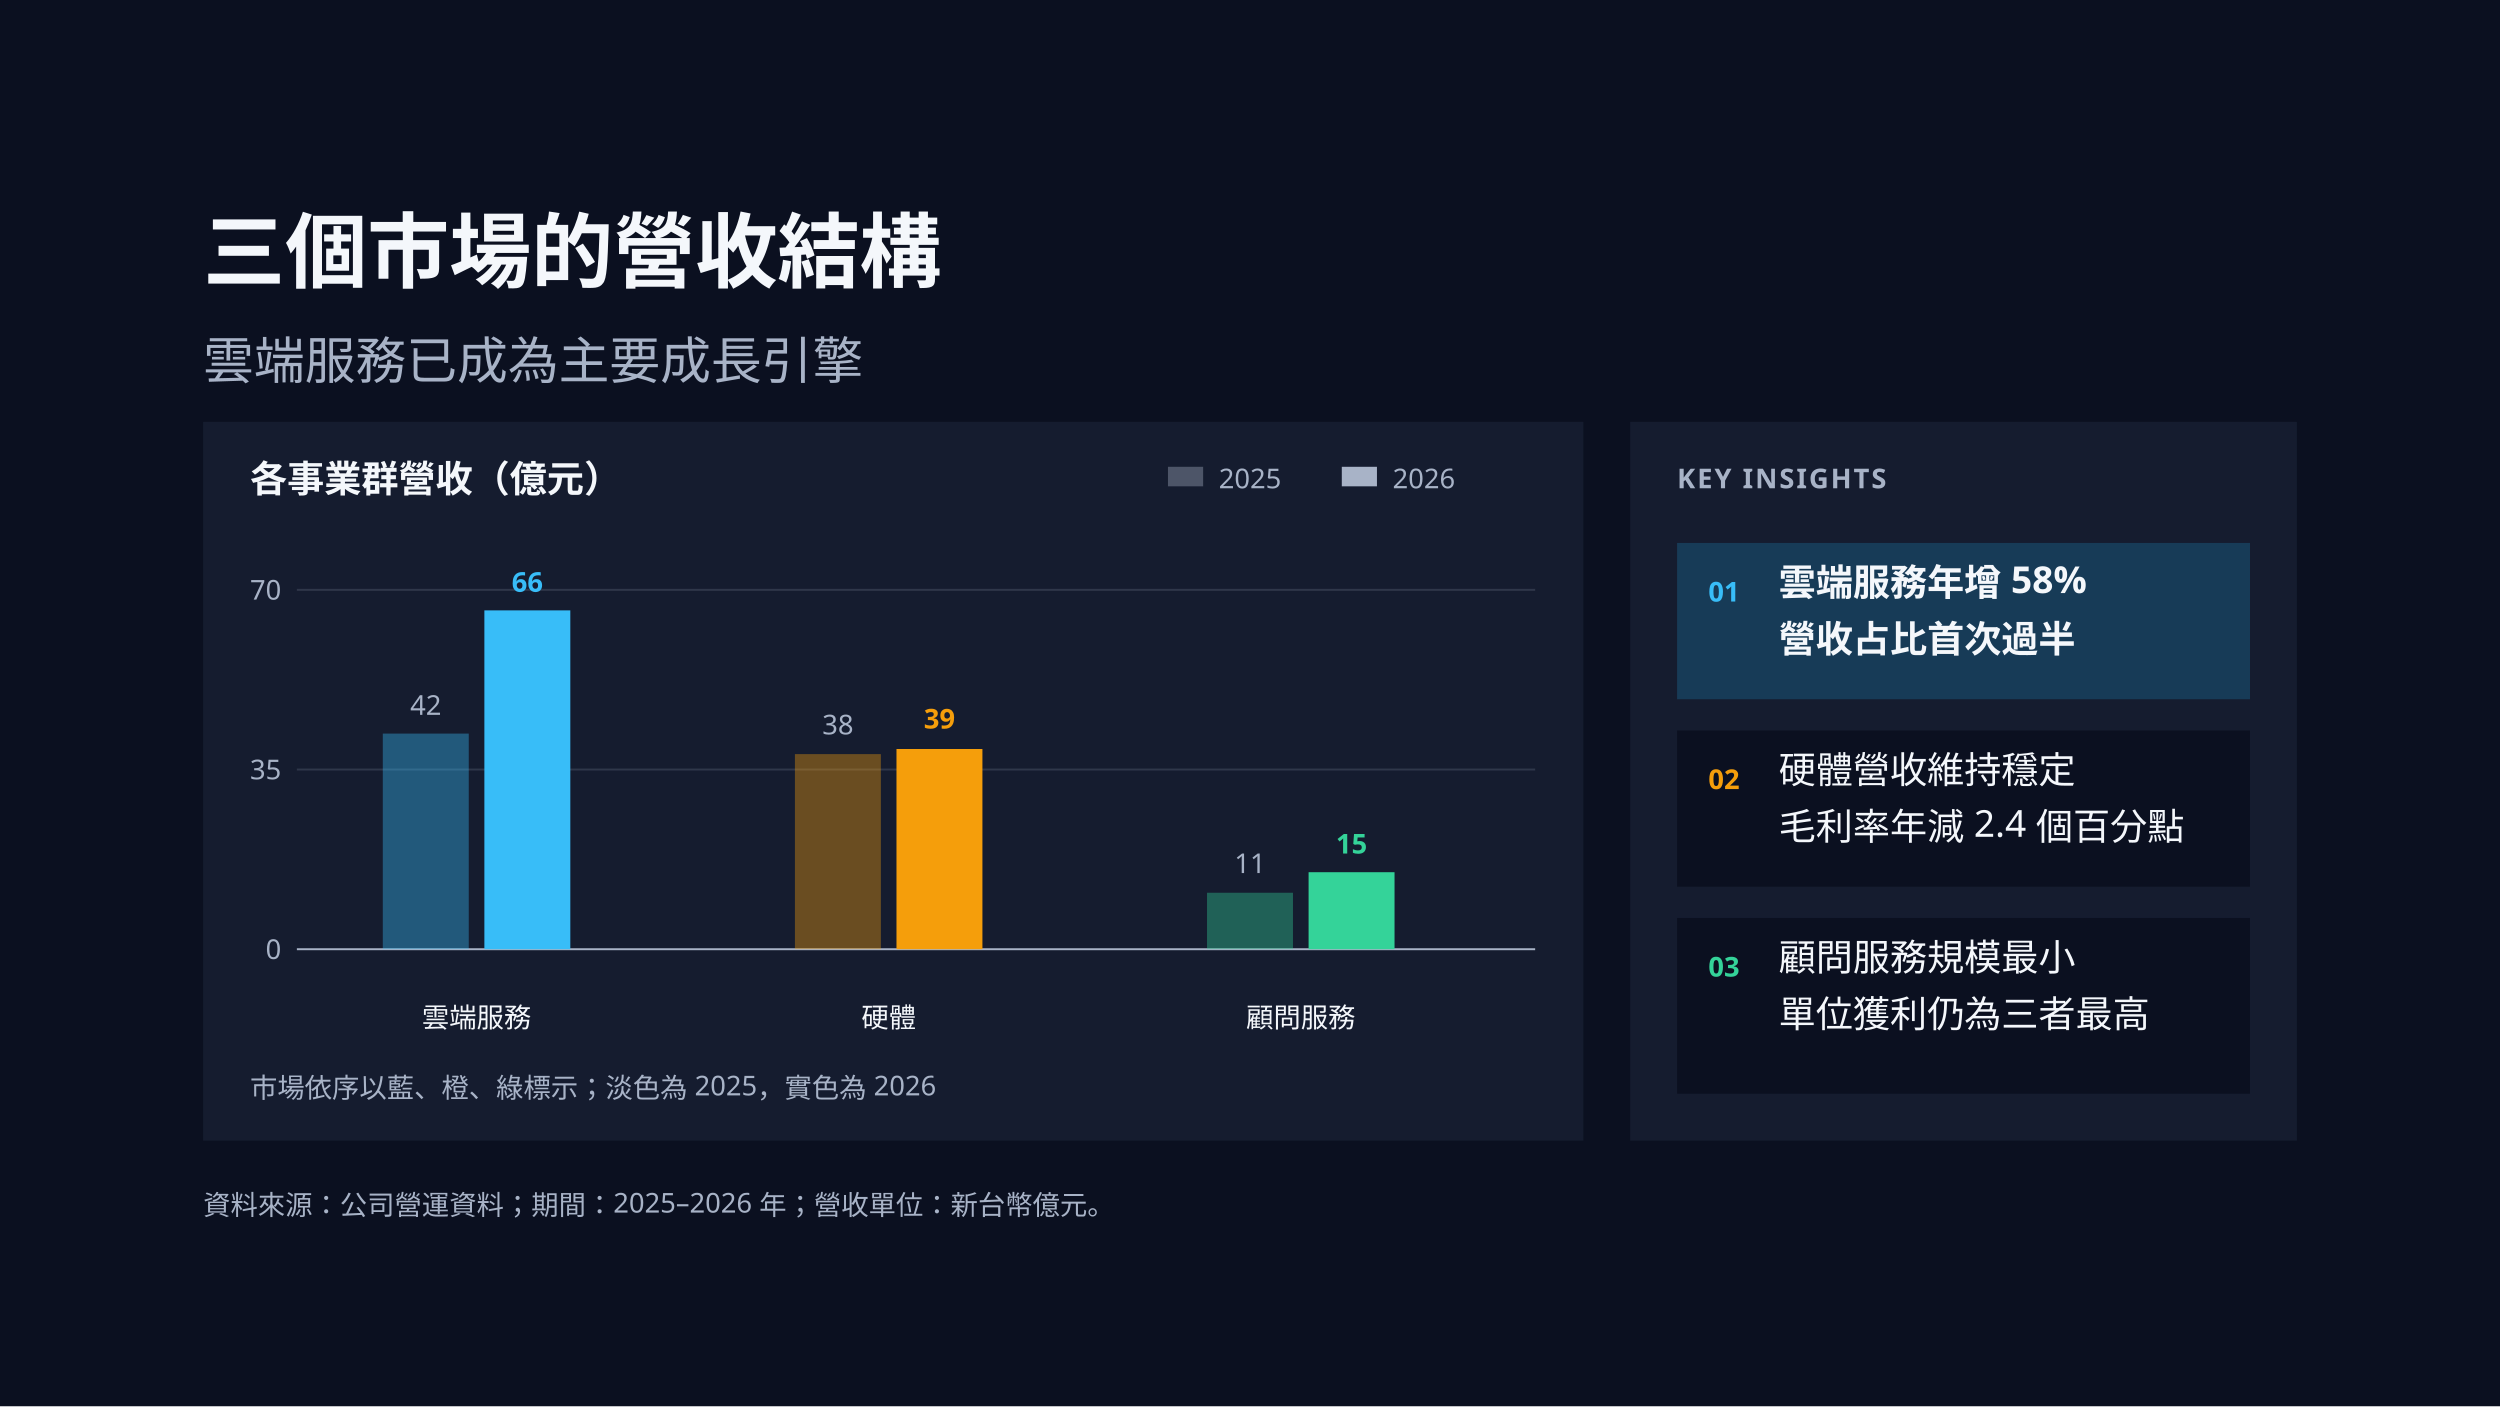
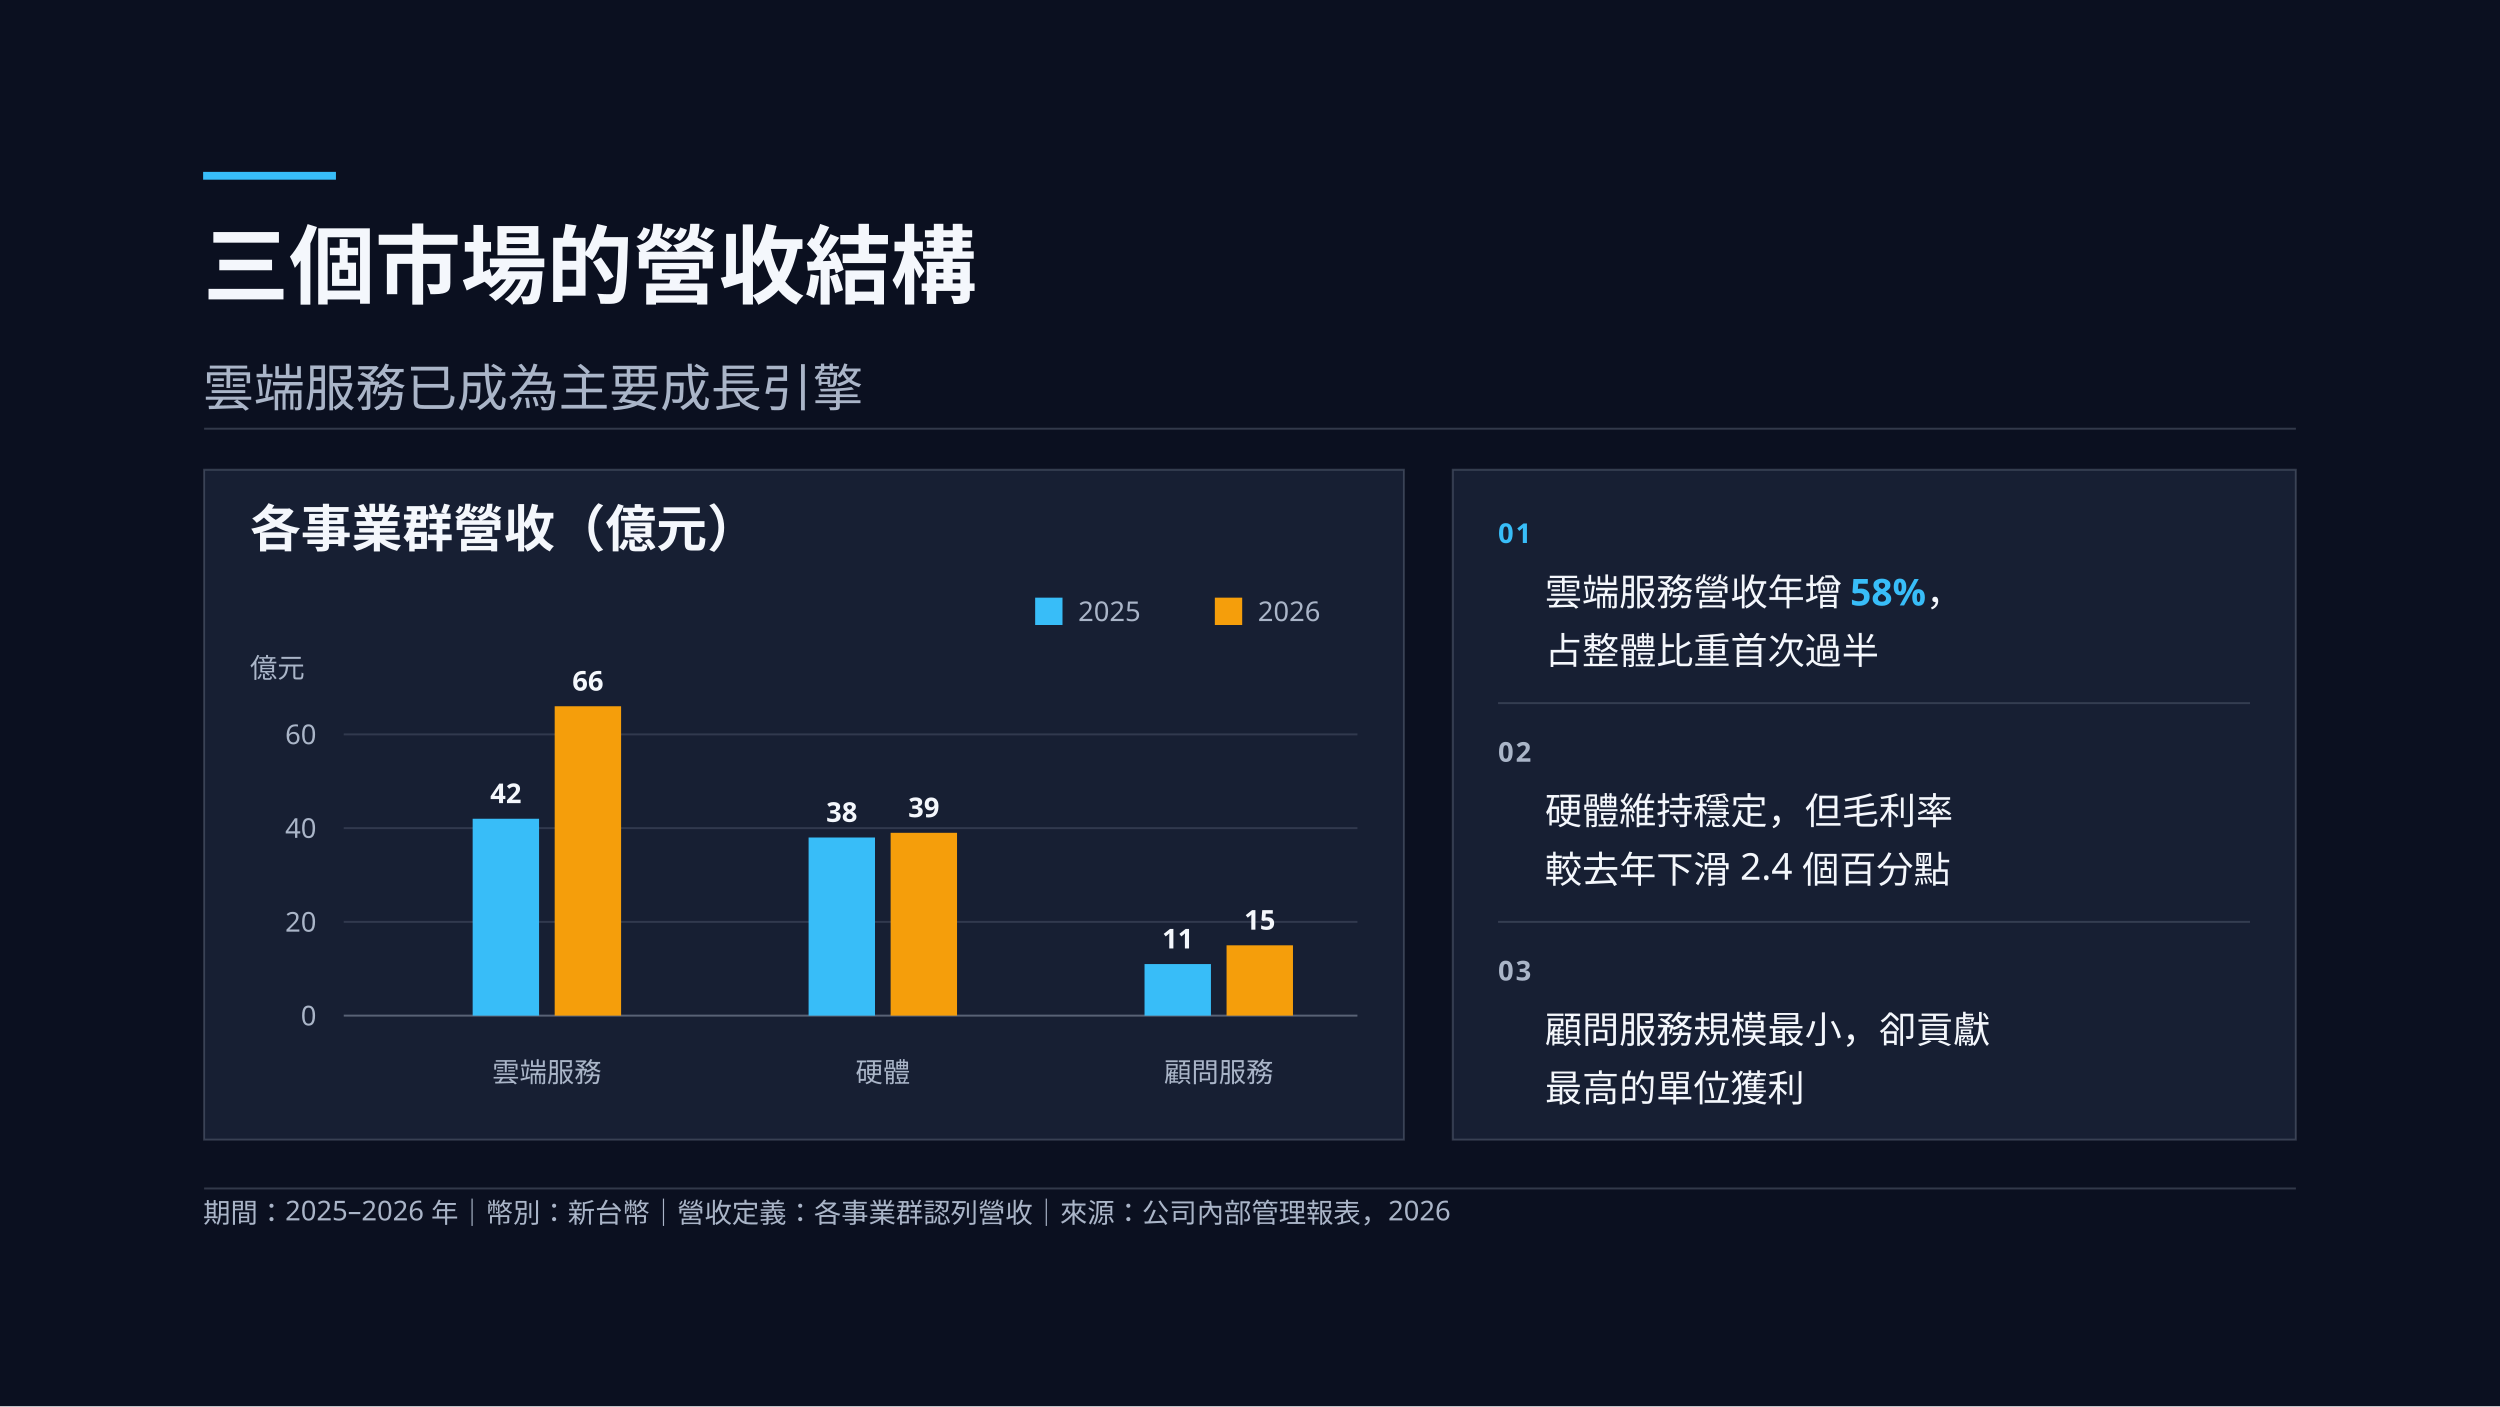
<svg xmlns="http://www.w3.org/2000/svg" viewBox="0 0 1280 720" data-pptx-page-role="content">
  <rect id="page-background" data-pptx-role="background" x="0" y="0" width="1280" height="720" fill="#0B1020" />
-   <g id="page-title" data-pptx-bounds="104 104 1072 56">
-     <text x="104" y="144" fill="#F4F7FB" font-family="'Noto Sans TC', 'PingFang TC', 'Microsoft JhengHei', 'Hiragino Sans', system-ui, sans-serif" font-size="42" font-weight="700">三個市場的營收結構</text>
+   <g id="page-heading" data-pptx-role="header" data-pptx-bounds="104 88 1072 132">
+     <rect x="104" y="88" width="68" height="4" fill="#38BDF8" />
+     <text x="104" y="152" font-family="'Noto Sans TC', 'PingFang TC', 'Microsoft JhengHei', 'Hiragino Sans', system-ui, sans-serif" font-size="44" font-weight="700" fill="#F4F7FC">三個市場的營收結構</text>
+     <text x="104" y="208" font-family="'Noto Sans TC', 'PingFang TC', 'Microsoft JhengHei', 'Hiragino Sans', system-ui, sans-serif" font-size="26" font-weight="400" fill="#AAB5C8">雲端服務已成為主要成長引擎</text>
+     <line x1="104.5" y1="219.5" x2="1175.5" y2="219.5" stroke="#AAB5C8" stroke-width="1" stroke-opacity="0.25" />
  </g>
-   <g id="page-subtitle" data-pptx-bounds="104 168 1072 40">
-     <text x="104" y="194" fill="#A8B3C7" font-family="'Noto Sans TC', 'PingFang TC', 'Microsoft JhengHei', 'Hiragino Sans', system-ui, sans-serif" font-size="26" font-weight="400">雲端服務已成為主要成長引擎</text>
+   <g id="business-revenue-chart" data-pptx-bounds="104 240 615.31 344" data-pptx-replace-with="chart">
+     <rect x="104.5" y="240.5" width="614.31" height="343" fill="#171F33" stroke="#AAB5C8" stroke-width="1" stroke-opacity="0.25" />
+     <text x="128" y="280" font-family="'Noto Sans TC', 'PingFang TC', 'Microsoft JhengHei', 'Hiragino Sans', system-ui, sans-serif" font-size="26" font-weight="700" fill="#F4F7FC">各事業群營收（億元）</text>
+     <rect x="530" y="306" width="14" height="14" fill="#38BDF8" />
+     <text x="552" y="318" font-family="'Noto Sans TC', 'PingFang TC', 'Microsoft JhengHei', 'Hiragino Sans', system-ui, sans-serif" font-size="14" fill="#AAB5C8">2025</text>
+     <rect x="622" y="306" width="14" height="14" fill="#F59E0B" />
+     <text x="644" y="318" font-family="'Noto Sans TC', 'PingFang TC', 'Microsoft JhengHei', 'Hiragino Sans', system-ui, sans-serif" font-size="14" fill="#AAB5C8">2026</text>
+     <text x="128" y="347" font-family="'Noto Sans TC', 'PingFang TC', 'Microsoft JhengHei', 'Hiragino Sans', system-ui, sans-serif" font-size="14" fill="#AAB5C8">億元</text>
+     <line x1="176" y1="376" x2="695" y2="376" stroke="#AAB5C8" stroke-width="1" stroke-opacity="0.18" />
+     <line x1="176" y1="424" x2="695" y2="424" stroke="#AAB5C8" stroke-width="1" stroke-opacity="0.18" />
+     <line x1="176" y1="472" x2="695" y2="472" stroke="#AAB5C8" stroke-width="1" stroke-opacity="0.18" />
+     <line x1="176" y1="520" x2="695" y2="520" stroke="#AAB5C8" stroke-width="1" stroke-opacity="0.45" />
+     <text x="162" y="381" text-anchor="end" font-family="'Noto Sans TC', 'PingFang TC', 'Microsoft JhengHei', 'Hiragino Sans', system-ui, sans-serif" font-size="14" fill="#AAB5C8">60</text>
+     <text x="162" y="429" text-anchor="end" font-family="'Noto Sans TC', 'PingFang TC', 'Microsoft JhengHei', 'Hiragino Sans', system-ui, sans-serif" font-size="14" fill="#AAB5C8">40</text>
+     <text x="162" y="477" text-anchor="end" font-family="'Noto Sans TC', 'PingFang TC', 'Microsoft JhengHei', 'Hiragino Sans', system-ui, sans-serif" font-size="14" fill="#AAB5C8">20</text>
+     <text x="162" y="525" text-anchor="end" font-family="'Noto Sans TC', 'PingFang TC', 'Microsoft JhengHei', 'Hiragino Sans', system-ui, sans-serif" font-size="14" fill="#AAB5C8">0</text>
+     <rect x="242" y="419.2" width="34" height="100.8" fill="#38BDF8" />
+     <rect x="284" y="361.6" width="34" height="158.4" fill="#F59E0B" />
+     <text x="259" y="411.2" text-anchor="middle" font-family="'Noto Sans TC', 'PingFang TC', 'Microsoft JhengHei', 'Hiragino Sans', system-ui, sans-serif" font-size="14" font-weight="700" fill="#F4F7FC">42</text>
+     <text x="301" y="353.6" text-anchor="middle" font-family="'Noto Sans TC', 'PingFang TC', 'Microsoft JhengHei', 'Hiragino Sans', system-ui, sans-serif" font-size="14" font-weight="700" fill="#F4F7FC">66</text>
+     <rect x="414" y="428.8" width="34" height="91.2" fill="#38BDF8" />
+     <rect x="456" y="426.4" width="34" height="93.6" fill="#F59E0B" />
+     <text x="431" y="420.8" text-anchor="middle" font-family="'Noto Sans TC', 'PingFang TC', 'Microsoft JhengHei', 'Hiragino Sans', system-ui, sans-serif" font-size="14" font-weight="700" fill="#F4F7FC">38</text>
+     <text x="473" y="418.4" text-anchor="middle" font-family="'Noto Sans TC', 'PingFang TC', 'Microsoft JhengHei', 'Hiragino Sans', system-ui, sans-serif" font-size="14" font-weight="700" fill="#F4F7FC">39</text>
+     <rect x="586" y="493.6" width="34" height="26.4" fill="#38BDF8" />
+     <rect x="628" y="484" width="34" height="36" fill="#F59E0B" />
+     <text x="603" y="485.6" text-anchor="middle" font-family="'Noto Sans TC', 'PingFang TC', 'Microsoft JhengHei', 'Hiragino Sans', system-ui, sans-serif" font-size="14" font-weight="700" fill="#F4F7FC">11</text>
+     <text x="645" y="476" text-anchor="middle" font-family="'Noto Sans TC', 'PingFang TC', 'Microsoft JhengHei', 'Hiragino Sans', system-ui, sans-serif" font-size="14" font-weight="700" fill="#F4F7FC">15</text>
+     <text x="280" y="554" text-anchor="middle" font-family="'Noto Sans TC', 'PingFang TC', 'Microsoft JhengHei', 'Hiragino Sans', system-ui, sans-serif" font-size="14" fill="#AAB5C8">雲端服務</text>
+     <text x="452" y="554" text-anchor="middle" font-family="'Noto Sans TC', 'PingFang TC', 'Microsoft JhengHei', 'Hiragino Sans', system-ui, sans-serif" font-size="14" fill="#AAB5C8">硬體</text>
+     <text x="624" y="554" text-anchor="middle" font-family="'Noto Sans TC', 'PingFang TC', 'Microsoft JhengHei', 'Hiragino Sans', system-ui, sans-serif" font-size="14" fill="#AAB5C8">顧問服務</text>
  </g>
-   <g id="business-revenue-chart" data-pptx-bounds="104 216 706.67 368" data-pptx-replace-with="chart">
-     <rect x="104" y="216" width="706.67" height="368" fill="#151C2F" />
-     <text x="128" y="252" fill="#F4F7FB" font-family="'Noto Sans TC', 'PingFang TC', 'Microsoft JhengHei', 'Hiragino Sans', system-ui, sans-serif" font-size="19" font-weight="700">各事業群營收（億元）</text>
-     <rect x="598" y="239" width="18" height="10" fill="#A8B3C7" fill-opacity="0.38" />
-     <text x="624" y="250" fill="#A8B3C7" font-family="'Noto Sans TC', 'PingFang TC', 'Microsoft JhengHei', 'Hiragino Sans', system-ui, sans-serif" font-size="14">2025</text>
-     <rect x="687" y="239" width="18" height="10" fill="#A8B3C7" />
-     <text x="713" y="250" fill="#A8B3C7" font-family="'Noto Sans TC', 'PingFang TC', 'Microsoft JhengHei', 'Hiragino Sans', system-ui, sans-serif" font-size="14">2026</text>
-     <text x="144" y="307" fill="#A8B3C7" font-family="'Noto Sans TC', 'PingFang TC', 'Microsoft JhengHei', 'Hiragino Sans', system-ui, sans-serif" font-size="14" text-anchor="end">70</text>
-     <text x="144" y="399" fill="#A8B3C7" font-family="'Noto Sans TC', 'PingFang TC', 'Microsoft JhengHei', 'Hiragino Sans', system-ui, sans-serif" font-size="14" text-anchor="end">35</text>
-     <text x="144" y="491" fill="#A8B3C7" font-family="'Noto Sans TC', 'PingFang TC', 'Microsoft JhengHei', 'Hiragino Sans', system-ui, sans-serif" font-size="14" text-anchor="end">0</text>
-     <line x1="152" y1="302" x2="786" y2="302" stroke="#A8B3C7" stroke-width="1" stroke-opacity="0.18" />
-     <line x1="152" y1="394" x2="786" y2="394" stroke="#A8B3C7" stroke-width="1" stroke-opacity="0.18" />
-     <line x1="152" y1="486" x2="786" y2="486" stroke="#A8B3C7" stroke-width="1" />
-     <rect x="196" y="375.6" width="44" height="110.4" fill="#38BDF8" fill-opacity="0.38" />
-     <rect x="248" y="312.51" width="44" height="173.49" fill="#38BDF8" />
-     <text x="218" y="366" fill="#A8B3C7" font-family="'Noto Sans TC', 'PingFang TC', 'Microsoft JhengHei', 'Hiragino Sans', system-ui, sans-serif" font-size="14" text-anchor="middle">42</text>
-     <text x="270" y="303" fill="#38BDF8" font-family="'Noto Sans TC', 'PingFang TC', 'Microsoft JhengHei', 'Hiragino Sans', system-ui, sans-serif" font-size="14" font-weight="700" text-anchor="middle">66</text>
-     <rect x="407" y="386.11" width="44" height="99.89" fill="#F59E0B" fill-opacity="0.38" />
-     <rect x="459" y="383.49" width="44" height="102.51" fill="#F59E0B" />
-     <text x="429" y="376" fill="#A8B3C7" font-family="'Noto Sans TC', 'PingFang TC', 'Microsoft JhengHei', 'Hiragino Sans', system-ui, sans-serif" font-size="14" text-anchor="middle">38</text>
-     <text x="481" y="373" fill="#F59E0B" font-family="'Noto Sans TC', 'PingFang TC', 'Microsoft JhengHei', 'Hiragino Sans', system-ui, sans-serif" font-size="14" font-weight="700" text-anchor="middle">39</text>
-     <rect x="618" y="457.09" width="44" height="28.91" fill="#34D399" fill-opacity="0.38" />
-     <rect x="670" y="446.57" width="44" height="39.43" fill="#34D399" />
-     <text x="640" y="447" fill="#A8B3C7" font-family="'Noto Sans TC', 'PingFang TC', 'Microsoft JhengHei', 'Hiragino Sans', system-ui, sans-serif" font-size="14" text-anchor="middle">11</text>
-     <text x="692" y="437" fill="#34D399" font-family="'Noto Sans TC', 'PingFang TC', 'Microsoft JhengHei', 'Hiragino Sans', system-ui, sans-serif" font-size="14" font-weight="700" text-anchor="middle">15</text>
-     <text x="244" y="526" fill="#F4F7FB" font-family="'Noto Sans TC', 'PingFang TC', 'Microsoft JhengHei', 'Hiragino Sans', system-ui, sans-serif" font-size="14" text-anchor="middle">雲端服務</text>
-     <text x="455" y="526" fill="#F4F7FB" font-family="'Noto Sans TC', 'PingFang TC', 'Microsoft JhengHei', 'Hiragino Sans', system-ui, sans-serif" font-size="14" text-anchor="middle">硬體</text>
-     <text x="666" y="526" fill="#F4F7FB" font-family="'Noto Sans TC', 'PingFang TC', 'Microsoft JhengHei', 'Hiragino Sans', system-ui, sans-serif" font-size="14" text-anchor="middle">顧問服務</text>
-     <text x="128" y="562" fill="#A8B3C7" font-family="'Noto Sans TC', 'PingFang TC', 'Microsoft JhengHei', 'Hiragino Sans', system-ui, sans-serif" font-size="14">市場依序以藍、橙、綠標示；淡色為 2025，實色為 2026</text>
-   </g>
-   <g id="strategy-insights" data-pptx-bounds="834.67 216 341.33 368">
-     <rect x="834.67" y="216" width="341.33" height="368" fill="#151C2F" />
-     <text x="858.67" y="250" fill="#A8B3C7" font-family="'Noto Sans TC', 'PingFang TC', 'Microsoft JhengHei', 'Hiragino Sans', system-ui, sans-serif" font-size="14" font-weight="700" letter-spacing="1">KEY INSIGHTS</text>
-     <rect x="858.67" y="278" width="293.33" height="80" fill="#173B57" />
-     <text x="874.67" y="308" fill="#38BDF8" font-family="'Noto Sans TC', 'PingFang TC', 'Microsoft JhengHei', 'Hiragino Sans', system-ui, sans-serif" font-size="14" font-weight="700">01</text>
-     <text x="910.67" y="305" fill="#F4F7FB" font-family="'Noto Sans TC', 'PingFang TC', 'Microsoft JhengHei', 'Hiragino Sans', system-ui, sans-serif" font-size="19" font-weight="700">雲端服務年增 58%<tspan x="910.67" dy="29">營收占比首次過半</tspan>
+   <g id="key-observations" data-pptx-bounds="743.31 240 432.65 344">
+     <rect x="743.81" y="240.5" width="431.65" height="343" fill="#171F33" stroke="#AAB5C8" stroke-width="1" stroke-opacity="0.25" />
+     <text x="767" y="278" font-family="'Noto Sans TC', 'PingFang TC', 'Microsoft JhengHei', 'Hiragino Sans', system-ui, sans-serif" font-size="14" font-weight="700" letter-spacing="1" fill="#38BDF8">01</text>
+     <text x="791" y="310" font-family="'Noto Sans TC', 'PingFang TC', 'Microsoft JhengHei', 'Hiragino Sans', system-ui, sans-serif" font-size="19" font-weight="400" fill="#F4F7FC">雲端服務營收年增 <tspan fill="#38BDF8" font-weight="700">58%</tspan>，<tspan x="791" dy="30">占整體比重首次過半</tspan>
    </text>
-     <rect x="858.67" y="374" width="293.33" height="80" fill="#0B1020" />
-     <text x="874.67" y="404" fill="#F59E0B" font-family="'Noto Sans TC', 'PingFang TC', 'Microsoft JhengHei', 'Hiragino Sans', system-ui, sans-serif" font-size="14" font-weight="700">02</text>
-     <text x="910.67" y="401" fill="#F4F7FB" font-family="'Noto Sans TC', 'PingFang TC', 'Microsoft JhengHei', 'Hiragino Sans', system-ui, sans-serif" font-size="19">硬體營收維持穩定<tspan x="910.67" dy="29">毛利率年減 2.4 個百分點</tspan>
+     <line x1="767" y1="360" x2="1152" y2="360" stroke="#AAB5C8" stroke-width="1" stroke-opacity="0.2" />
+     <text x="767" y="390" font-family="'Noto Sans TC', 'PingFang TC', 'Microsoft JhengHei', 'Hiragino Sans', system-ui, sans-serif" font-size="14" font-weight="700" letter-spacing="1" fill="#AAB5C8">02</text>
+     <text x="791" y="422" font-family="'Noto Sans TC', 'PingFang TC', 'Microsoft JhengHei', 'Hiragino Sans', system-ui, sans-serif" font-size="19" font-weight="400" fill="#F4F7FC">硬體維持穩定，但毛利率<tspan x="791" dy="30">較去年下滑 2.4 個百分點</tspan>
    </text>
-     <rect x="858.67" y="470" width="293.33" height="90" fill="#0B1020" />
-     <text x="874.67" y="500" fill="#34D399" font-family="'Noto Sans TC', 'PingFang TC', 'Microsoft JhengHei', 'Hiragino Sans', system-ui, sans-serif" font-size="14" font-weight="700">03</text>
-     <text x="910.67" y="497" fill="#F4F7FB" font-family="'Noto Sans TC', 'PingFang TC', 'Microsoft JhengHei', 'Hiragino Sans', system-ui, sans-serif" font-size="19">顧問服務規模最小<tspan x="910.67" dy="29">單位獲利仍為三者最高</tspan>
+     <line x1="767" y1="472" x2="1152" y2="472" stroke="#AAB5C8" stroke-width="1" stroke-opacity="0.2" />
+     <text x="767" y="502" font-family="'Noto Sans TC', 'PingFang TC', 'Microsoft JhengHei', 'Hiragino Sans', system-ui, sans-serif" font-size="14" font-weight="700" letter-spacing="1" fill="#AAB5C8">03</text>
+     <text x="791" y="534" font-family="'Noto Sans TC', 'PingFang TC', 'Microsoft JhengHei', 'Hiragino Sans', system-ui, sans-serif" font-size="19" font-weight="400" fill="#F4F7FC">顧問服務規模最小，卻貢獻<tspan x="791" dy="30">最高的單位獲利</tspan>
    </text>
  </g>
-   <g id="data-source" data-pptx-bounds="104 600 1072 32">
-     <text x="104" y="622" fill="#A8B3C7" font-family="'Noto Sans TC', 'PingFang TC', 'Microsoft JhengHei', 'Hiragino Sans', system-ui, sans-serif" font-size="14">資料來源：公司營運資料；期間：2025–2026 年；營收單位：新台幣億元。</text>
+   <g id="metric-notes" data-pptx-role="footer" data-pptx-bounds="104 608 1072 24">
+     <line x1="104.5" y1="608.5" x2="1175.5" y2="608.5" stroke="#AAB5C8" stroke-width="1" stroke-opacity="0.25" />
+     <text x="104" y="626" font-family="'Noto Sans TC', 'PingFang TC', 'Microsoft JhengHei', 'Hiragino Sans', system-ui, sans-serif" font-size="14" fill="#AAB5C8">期間：2025–2026 年｜幣別：新台幣｜營收定義：各事業群認列營收｜來源：公司內部管理報表，2026</text>
  </g>
</svg>
